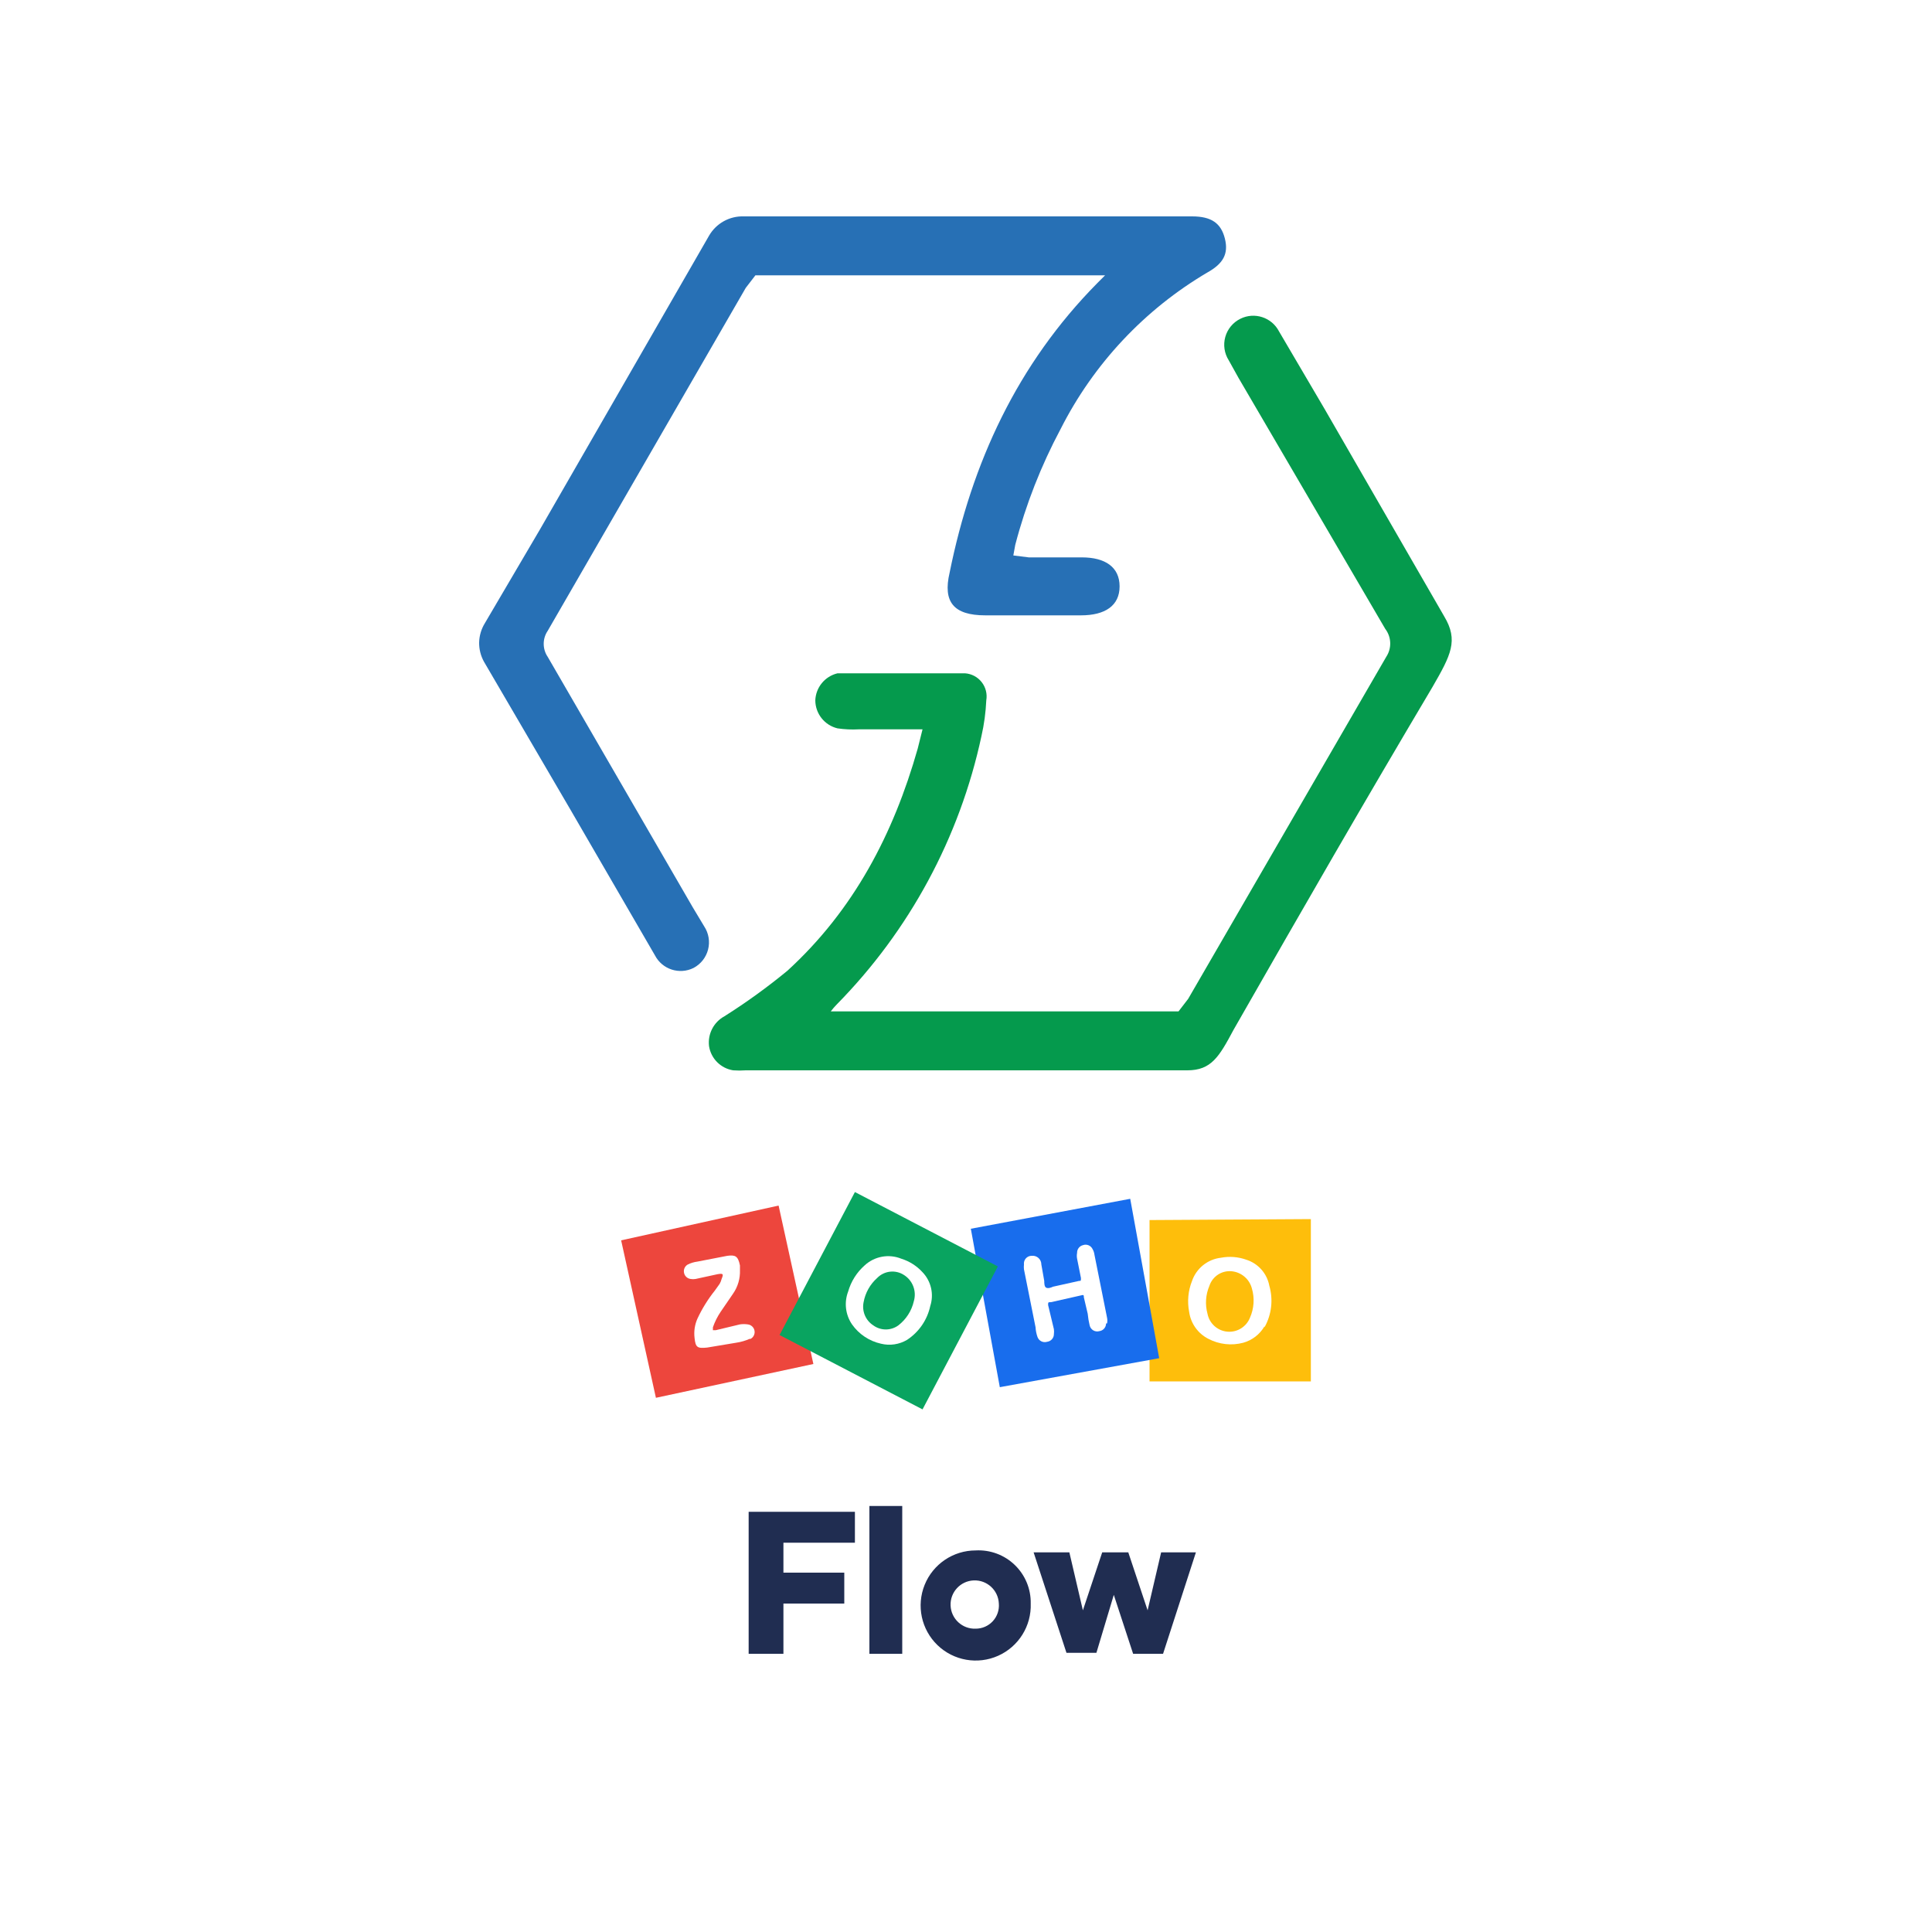
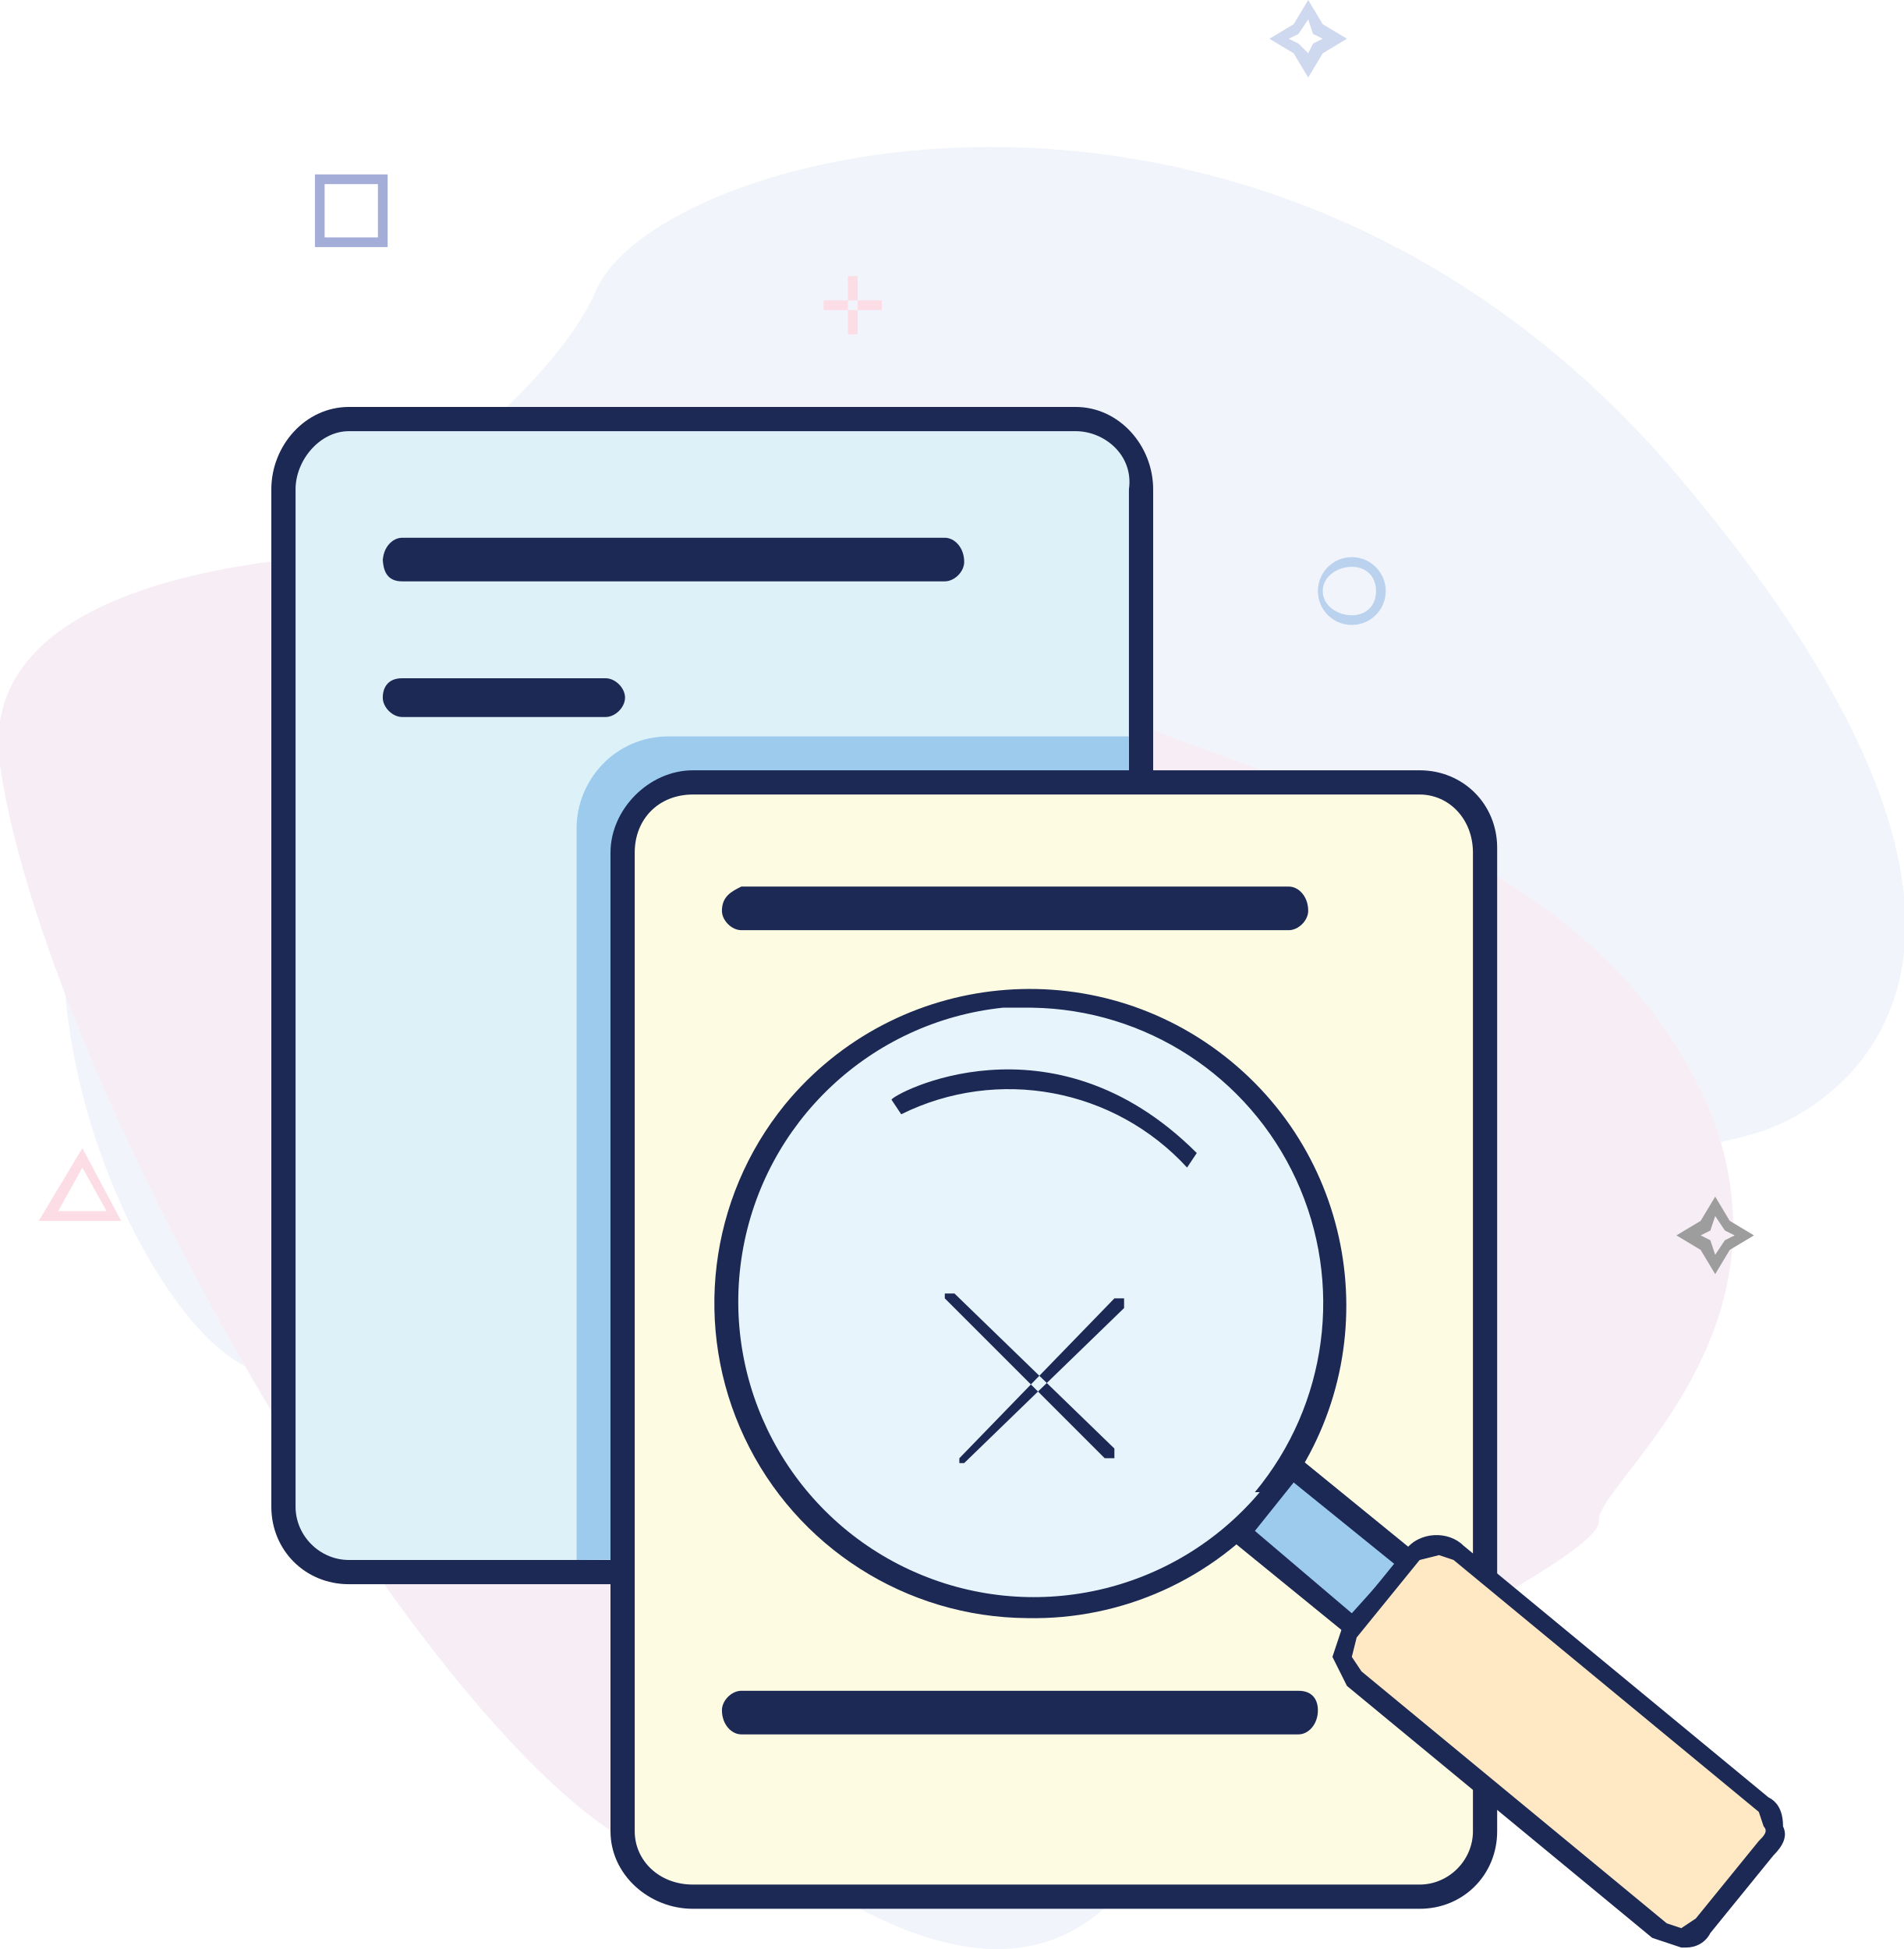
- <svg xmlns="http://www.w3.org/2000/svg" id="Layer_1" data-name="Layer 1" viewBox="0 0 200 200">
+ <svg xmlns="http://www.w3.org/2000/svg" baseProfile="tiny" version="1.2" viewBox="0 0 392.9 402.3">
  <defs />
-   <defs>
-     <style>
-       .cls-1{fill:#febe0b}.cls-4{fill:#09a460}.cls-5{fill:#202d51}
-     </style>
-   </defs>
-   <path d="M119 126.3V143h16.7v-16.8zm11.9 11a3.7 3.7 0 01-2.2 1.7 5 5 0 01-3.6-.4 3.7 3.7 0 01-2-2.8 5.7 5.7 0 01.3-3.2 3.6 3.6 0 013-2.4 5 5 0 012.6.2 3.5 3.5 0 012.4 2.7 5.6 5.6 0 01-.5 4.3z" class="cls-1" />
-   <path d="M127.5 131.6a2.2 2.2 0 00-2.3 1.5 4.4 4.4 0 00-.2 2.9 2.3 2.3 0 004.4.4 4.4 4.4 0 00.2-3 2.4 2.4 0 00-2.1-1.8z" class="cls-1" />
-   <path fill="#186ded" d="M100.5 127.2l3 16.4 16.5-3-3-16.5zm14 9.8a.8.8 0 01-.7.8.8.8 0 01-1-.6 8.3 8.3 0 01-.2-1.2l-.4-1.7c0-.2 0-.3-.3-.2l-3.1.7c-.3 0-.3 0-.3.3l.6 2.5a2 2 0 010 .5.8.8 0 01-.7.8.8.8 0 01-1-.5 3.6 3.6 0 01-.2-1l-1.2-6a2.3 2.3 0 010-.5.8.8 0 01.8-.9.9.9 0 011 .9l.3 1.7c0 .2 0 .6.2.7s.5 0 .7-.1l2.7-.6c.2 0 .2 0 .2-.3l-.4-2a1.6 1.6 0 010-.6.8.8 0 01.6-.8.8.8 0 011 .4 1.6 1.6 0 01.2.6l1.3 6.5a1.4 1.4 0 010 .6z" />
-   <path fill="#ed463d" d="M64.3 128.4l3.6 16.3 16.3-3.5-3.6-16.4zm13.3 10.2a5.5 5.5 0 01-1.4.4l-3 .5c-1 .1-1.2 0-1.3-1a3.8 3.8 0 01.3-2 14.4 14.4 0 011.8-2.9l.5-.7a2 2 0 00.2-.5c.2-.5.2-.6-.4-.5l-2.3.5a1.5 1.5 0 01-.5 0 .8.8 0 01-.7-.7.8.8 0 01.4-.8 3.2 3.2 0 011-.3l3.1-.6c.8-.1 1.1 0 1.3 1v.5a4 4 0 01-.7 2.4l-1.3 1.9a7 7 0 00-.8 1.6v.3h.3l2.5-.6a2.8 2.8 0 01.8 0 .8.8 0 01.3 1.5z" />
-   <path d="M93.6 132a2.2 2.2 0 00-2.8.3 4.4 4.4 0 00-1.4 2.5 2.3 2.3 0 001 2.4 2.2 2.2 0 002.6 0 4.4 4.4 0 001.6-2.5 2.4 2.4 0 00-1-2.7z" class="cls-4" />
-   <path d="M88.5 123.4l-7.8 14.8 14.8 7.7 7.8-14.8zm5.4 15.3a3.6 3.6 0 01-2.7.4 5 5 0 01-3-2 3.7 3.7 0 01-.4-3.4 5.7 5.7 0 011.7-2.7 3.6 3.6 0 013.8-.7 5 5 0 012.2 1.4 3.5 3.5 0 01.8 3.5 5.6 5.6 0 01-2.4 3.5z" class="cls-4" />
-   <path d="M81.1 159.7v3.1h6.3v3.2h-6.3v5.2h-3.6v-14.7h11v3.2zM93.4 155.9v15.3H90v-15.3zM106.7 166a5.7 5.7 0 11-5.7-5.5 5.4 5.4 0 015.7 5.5zm-3.3 0a2.5 2.5 0 10-2.4 2.6 2.4 2.4 0 002.4-2.6zM123.8 160.7l-3.4 10.5h-3.1l-2-6.1-1.8 6h-3.1l-3.4-10.4h3.7l1.4 6 2-6h2.7l2 6 1.4-6z" class="cls-5" />
-   <path fill="#2770b5" d="M49.6 66.5a4 4 0 01.6-2l5.7-9.7 17.5-30.4a4 4 0 013.6-2h46.4c2 0 3 .7 3.4 2.3s-.2 2.6-1.8 3.5a39.5 39.5 0 00-15.2 16.2 55.1 55.1 0 00-4.7 12l-.2 1.1 1.6.2h5.5c2.4 0 3.9 1 3.9 3s-1.5 3-4 3H102c-3.3 0-4.4-1.4-3.7-4.4 2.3-11.4 7-21.6 15.3-30l.8-.8H78.2l-1 1.3-20.5 35.5a2.4 2.4 0 000 2.7l15 25.9 1.2 2a3 3 0 01-1.1 4.3 3 3 0 01-4-1.3l-8.7-15-9-15.4a4 4 0 01-.5-2z" />
-   <path fill="#059a4d" d="M95.5 75.5h-6.6a11.1 11.1 0 01-2.2-.1 3 3 0 01-2.3-2.9 3 3 0 012.3-2.8 1.3 1.3 0 01.2 0h13a2.4 2.4 0 012.2 2.8 21 21 0 01-.5 3.7 56.5 56.5 0 01-15 27.8 7.3 7.3 0 00-.6.7H122l1-1.3L143.5 68a2.5 2.5 0 00-.1-2.9l-15.2-26-1-1.8a3 3 0 011.2-4.3 3 3 0 014 1.3l4.7 8 12.4 21.5c1.5 2.5.7 4-1.2 7.3-7.3 12.3-13 22.2-20.6 35.5-1.5 2.8-2.3 4.2-4.8 4.2H77.2a9 9 0 01-1.3 0 3 3 0 01-2.5-2.5 3.1 3.1 0 011.6-3.1 64.2 64.2 0 006.5-4.7c6.9-6.3 11-14.2 13.5-23l.5-2z" />
+   <path fill="#F1F4FA" d="M45 128s65-38 78-68S262-2 347 99s29 130 18 134c-11 5-81 7-119 129S79 291 53 283s-71-109-8-155z" />
+   <path fill="#F7EEF5" d="M139 384C96 374 10 227 0 158s198-42 215-21 97 25 131 79-17 90-16 98c1 11-148 81-191 70z" />
+   <path fill="#DDF1F8" d="M222 325H72c-8 0-14-7-14-14V101c0-8 6-14 14-14h150c8 0 14 6 14 14v210c0 8-6 14-14 14z" />
+   <path fill="#1C2955" d="M222 327H72c-9 0-16-7-16-16V101c0-9 7-17 16-17h150c9 0 16 8 16 17v210c1 9-7 16-16 16zM72 89c-6 0-11 6-11 12v210c0 6 5 11 11 11h150c6 0 11-5 11-11V101c1-7-5-12-11-12H72z" />
+   <path fill="#9DCBED" d="M119 322V171c0-10 8-19 19-19h95v169l-114 1z" />
+   <path fill="#FEFBE3" d="M293 392H143c-8 0-14-6-14-14V176c0-8 6-14 14-14h150c7 0 13 6 13 13v203c1 8-6 14-13 14z" />
+   <path fill="#1C2955" d="M293 394H143c-9 0-17-7-17-16V176c0-9 8-17 17-17h150c9 0 16 7 16 16v203c0 9-7 16-16 16zM143 164c-7 0-12 5-12 12v202c0 6 5 11 12 11h150c6 0 11-5 11-11V176c0-7-5-12-11-12H143z" />
+   <path fill="#1C2955" d="M195 120H83c-3 0-4-2-4-5v1c0-3 2-5 4-5h112c2 0 4 2 4 5 0 2-2 4-4 4zm-66 24c0-2-2-4-4-4H83c-3 0-4 2-4 4s2 4 4 4h42c2 0 4-2 4-4zm141 44c0-3-2-5-4-5H153c-2 1-4 2-4 5 0 2 2 4 4 4h113c2 0 4-2 4-4zM268 358H153c-2 0-4-2-4-5 0-2 2-4 4-4h115c3 0 4 2 4 4 0 3-2 5-4 5z" />
+   <path d="M225 258l-37 38h-3v-3l38-38h2v3z" />
+   <path d="M223 296l-38-38v-3h3l37 38v3h-2z" />
+   <path fill="#E8F4FC" d="M261 309a63 63 0 11-97-81v1c22-27 62-31 89-9 27 23 30 62 8 89z" />
+   <path fill="#1C2955" d="M212 334a65 65 0 01-50-106 65 65 0 11101 83 65 65 0 01-51 23zm1-126h-6a61 61 0 1053 100h-1a61 61 0 00-46-100z" />
+   <path fill="#9DCBED" d="M256 316l11-13 24 19-12 14z" />
+   <path fill="#1C2955" d="M280 339l-27-22 14-17 27 22-14 17zm-21-23l20 17 9-10-21-17-8 10z" />
+   <path fill="#FFE9C5" d="M365 382l-13 16c-3 2-7 3-10 0l-63-52c-2-2-3-6-1-9l14-16c2-3 6-3 9-1l63 52c3 3 3 7 1 10z" />
+   <path fill="#1C2955" d="M347 402l-6-2-63-52-3-6 2-6 13-16c3-4 9-4 12-1l63 52c2 1 3 3 3 6 1 2 0 4-2 6l-13 16c-1 2-3 3-5 3h-1zm-50-81l-4 1-13 16-1 4 2 3 63 52 3 1 3-2 13-16c1-1 2-2 1-3l-1-3-63-52-3-1zM245 241a50 50 0 00-59-11l-2-3c0-1 33-19 63 11l-2 3zM232 270l-33 32h-1v-1l32-33h2v2zm-2 31v-2l-33-32h-2v1l33 33h2z" />
+   <path fill="#A4ADD8" d="M80 51H65V36h15v15zm-13-2h11V38H67v11z" />
+   <path fill="#BAD2EE" d="M279 129a7 7 0 110-14 7 7 0 110 14zm0-12c-3 0-6 2-6 5s3 5 6 5 5-2 5-5-2-5-5-5z" />
+   <path fill="#9E9D9E" d="M354 263l-3-5-5-3 5-3 3-5 3 5 5 3-5 3-3 5zm-3-8l2 1 1 3 2-3 2-1-2-1-2-3-1 3-2 1z" />
+   <path fill="#CED8EE" d="M270 16l-3-5-5-3 5-3 3-5 3 5 5 3-5 3-3 5zm-4-8l2 1 2 2 1-2 2-1-2-1-1-3-2 3-2 1z" />
+   <path fill="#FCDCE5" d="M25 252H8l9-15 8 15zm-13-2h10l-5-9-5 9zM177 69h-2V57h2v12zm5-7h-12v2h12v-2z" />
</svg>
